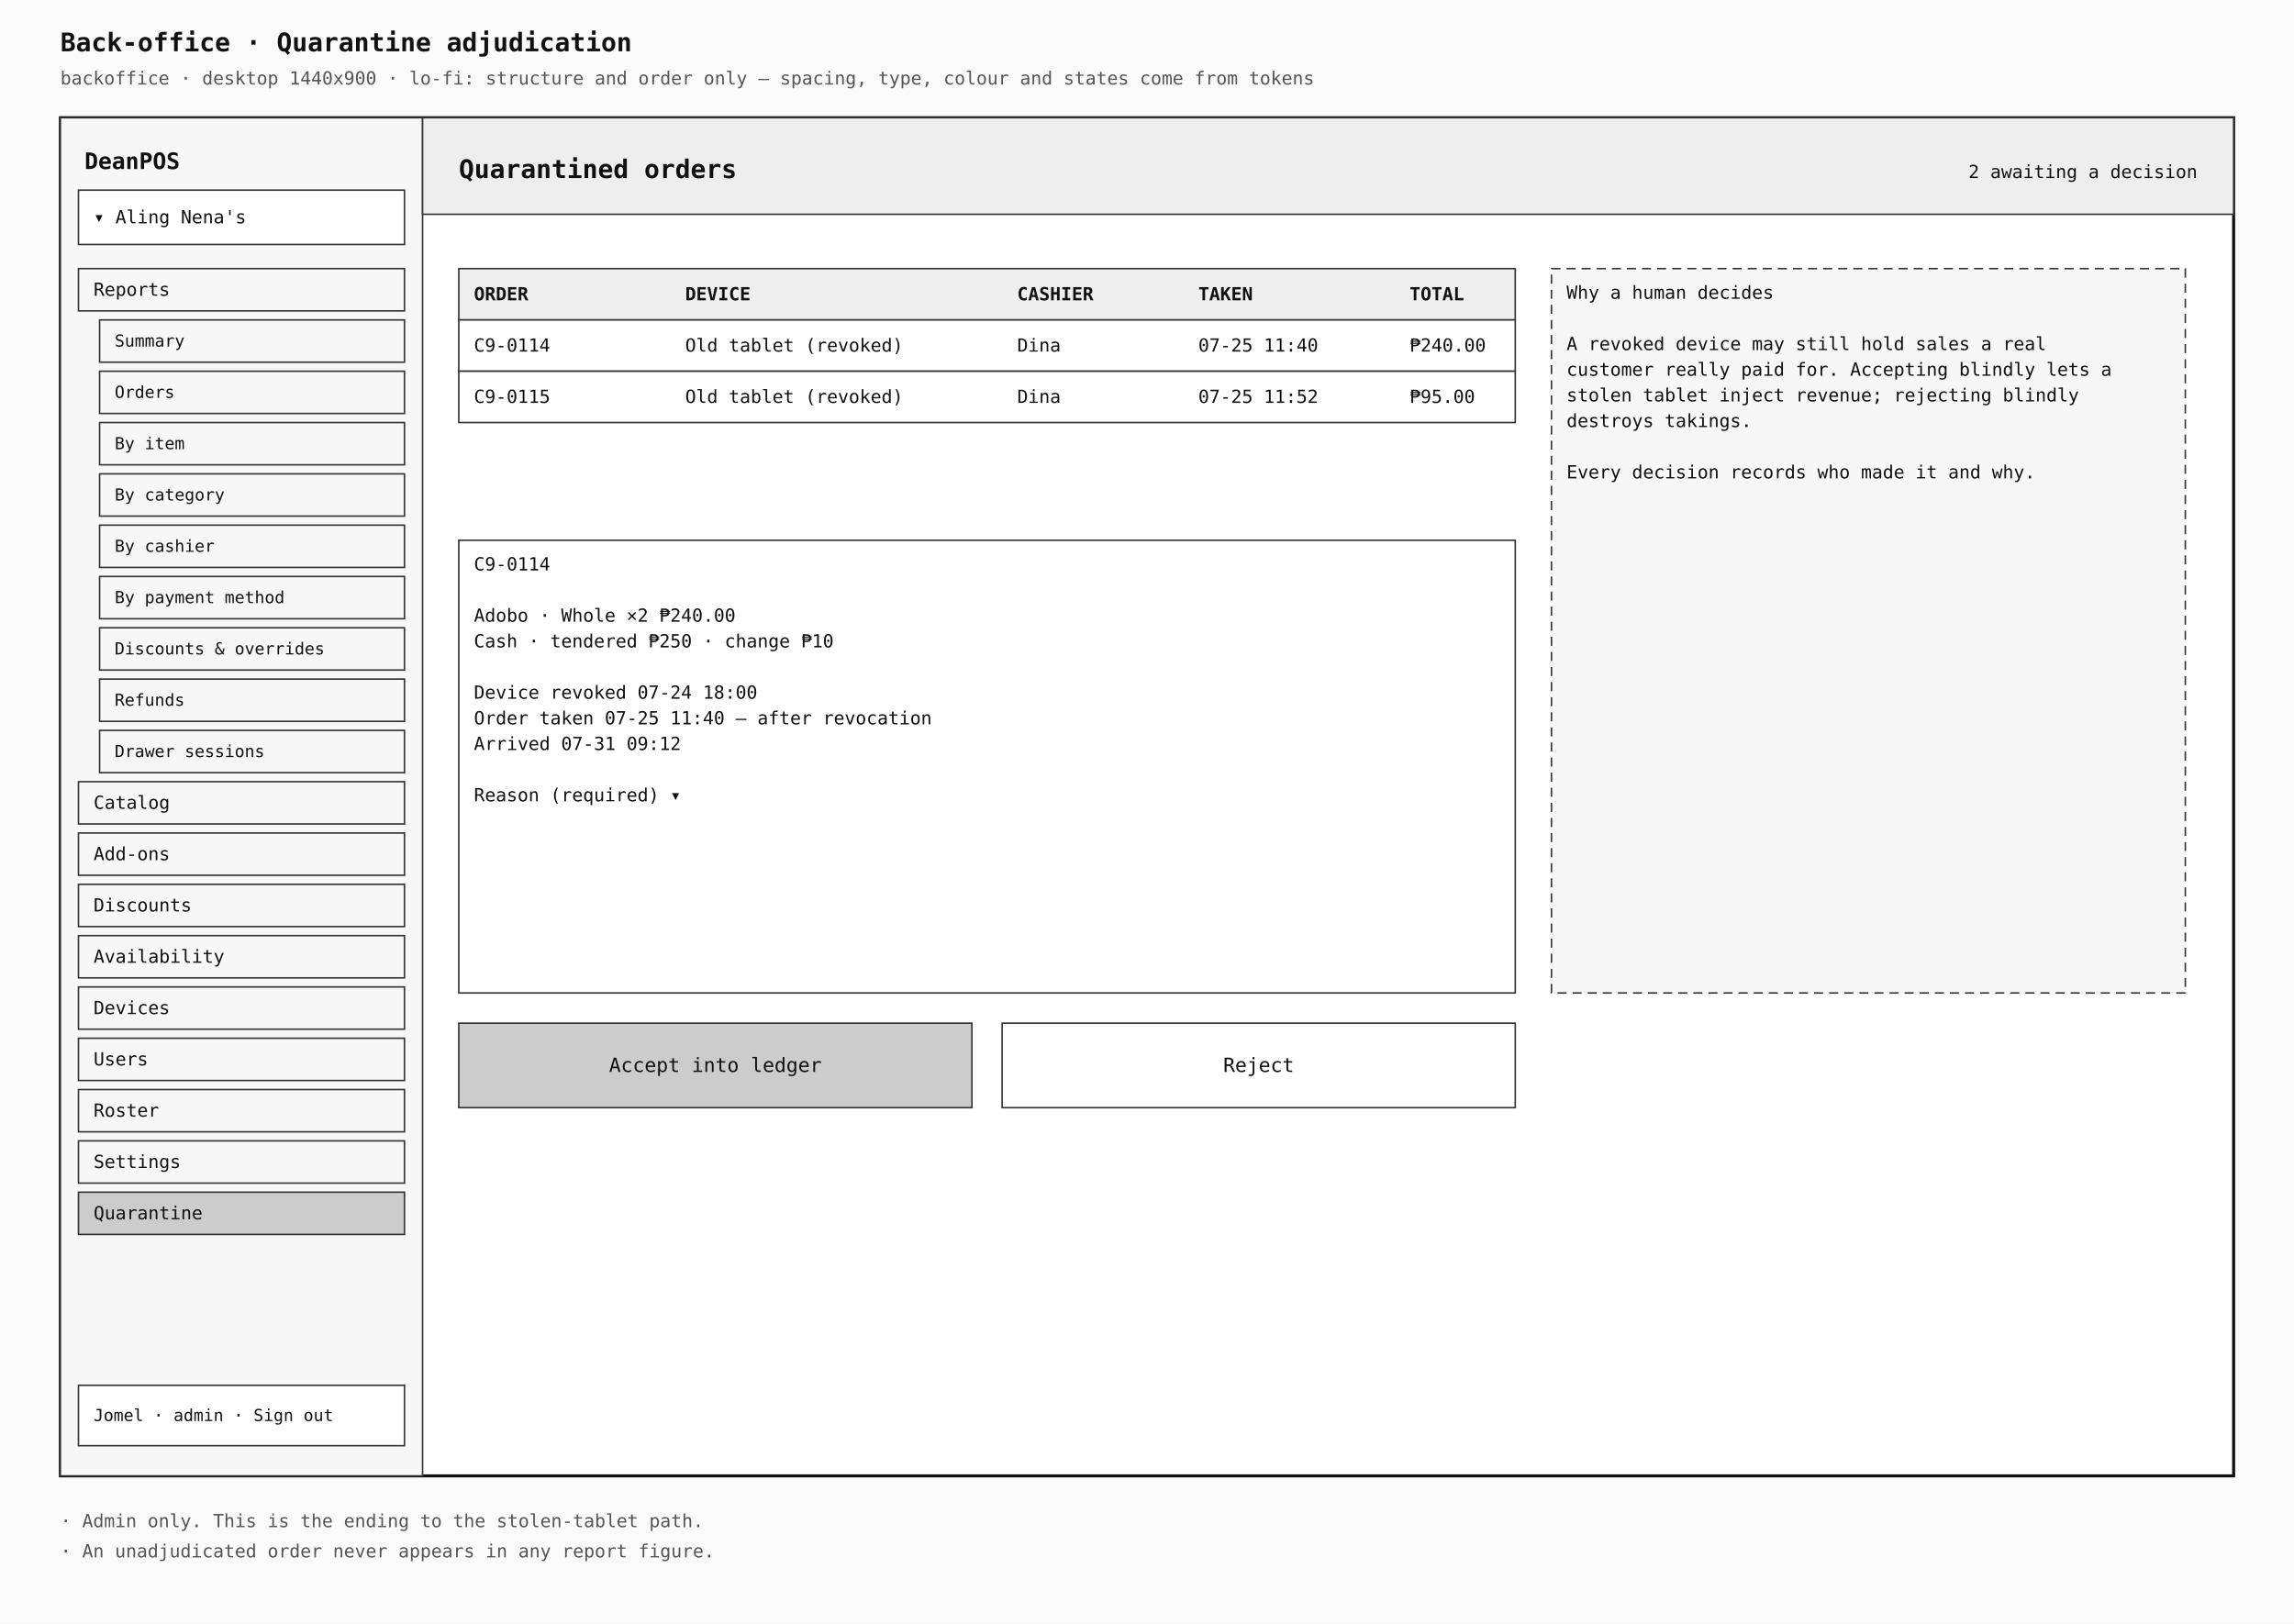
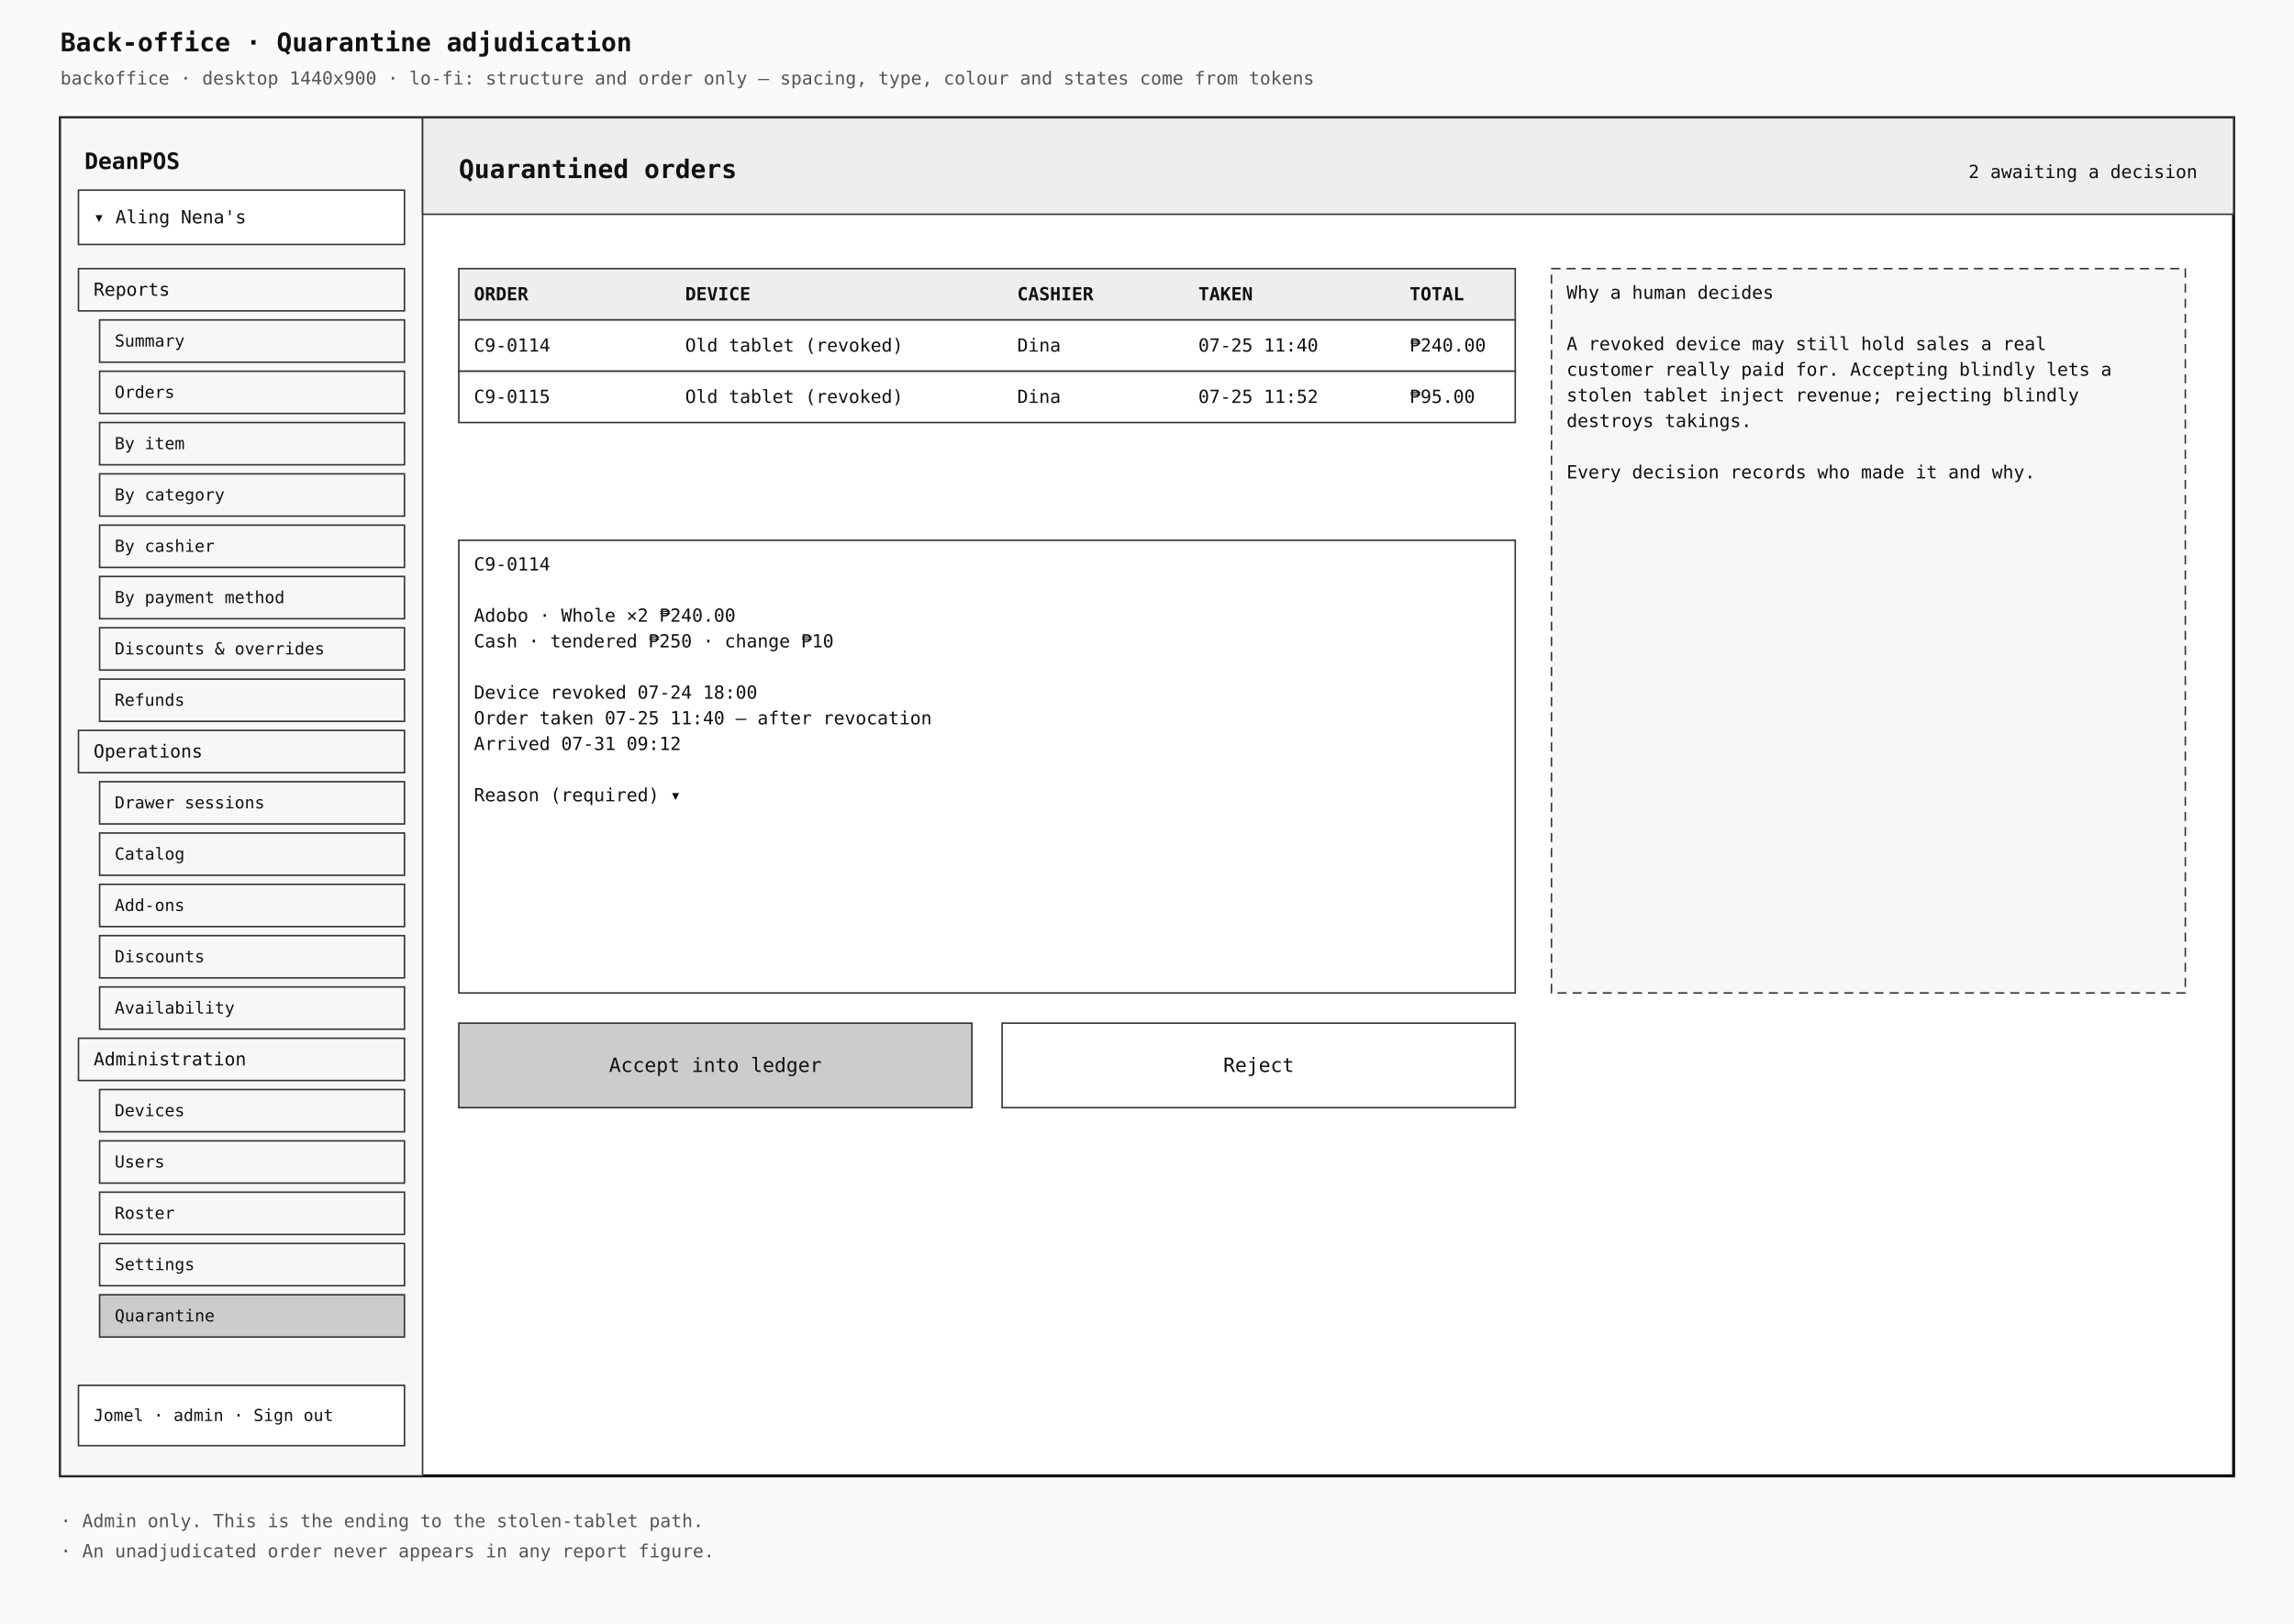
<svg xmlns="http://www.w3.org/2000/svg" width="1520" height="1076" viewBox="0 0 1520 1076" font-family="ui-monospace, SFMono-Regular, Menlo, monospace">
  <rect width="1520" height="1076" fill="#fafafa" />
  <text x="40" y="34" font-size="17" font-weight="bold" fill="#111">Back-office · Quarantine adjudication</text>
  <text x="40" y="56" font-size="12" fill="#555">backoffice · desktop 1440x900 · lo-fi: structure and order only — spacing, type, colour and states come from tokens</text>
  <g transform="translate(40,78)">
    <rect x="0" y="0" width="1440" height="900" fill="#ffffff" stroke="#111" stroke-width="2" />
    <rect x="0" y="0" width="240" height="900" rx="0" fill="#f7f7f7" stroke="#333" stroke-width="1" />
    <text x="16" y="34" font-size="15" text-anchor="start" font-weight="bold" fill="#111">DeanPOS</text>
    <rect x="12" y="48" width="216" height="36" rx="0" fill="#ffffff" stroke="#333" stroke-width="1" />
    <text x="22" y="70.0" font-size="12" fill="#111">▾  Aling Nena's</text>
    <rect x="12" y="100" width="216" height="28" rx="0" fill="#f7f7f7" stroke="#333" stroke-width="1" />
    <text x="22" y="118.0" font-size="12" fill="#111">Reports</text>
    <rect x="26" y="134" width="202" height="28" rx="0" fill="#f7f7f7" stroke="#333" stroke-width="1" />
    <text x="36" y="151.667" font-size="11" fill="#111">Summary</text>
    <rect x="26" y="168" width="202" height="28" rx="0" fill="#f7f7f7" stroke="#333" stroke-width="1" />
    <text x="36" y="185.667" font-size="11" fill="#111">Orders</text>
    <rect x="26" y="202" width="202" height="28" rx="0" fill="#f7f7f7" stroke="#333" stroke-width="1" />
    <text x="36" y="219.667" font-size="11" fill="#111">By item</text>
    <rect x="26" y="236" width="202" height="28" rx="0" fill="#f7f7f7" stroke="#333" stroke-width="1" />
    <text x="36" y="253.667" font-size="11" fill="#111">By category</text>
    <rect x="26" y="270" width="202" height="28" rx="0" fill="#f7f7f7" stroke="#333" stroke-width="1" />
    <text x="36" y="287.667" font-size="11" fill="#111">By cashier</text>
    <rect x="26" y="304" width="202" height="28" rx="0" fill="#f7f7f7" stroke="#333" stroke-width="1" />
    <text x="36" y="321.667" font-size="11" fill="#111">By payment method</text>
    <rect x="26" y="338" width="202" height="28" rx="0" fill="#f7f7f7" stroke="#333" stroke-width="1" />
    <text x="36" y="355.667" font-size="11" fill="#111">Discounts &amp; overrides</text>
    <rect x="26" y="372" width="202" height="28" rx="0" fill="#f7f7f7" stroke="#333" stroke-width="1" />
    <text x="36" y="389.667" font-size="11" fill="#111">Refunds</text>
-     <rect x="26" y="406" width="202" height="28" rx="0" fill="#f7f7f7" stroke="#333" stroke-width="1" />
-     <text x="36" y="423.667" font-size="11" fill="#111">Drawer sessions</text>
-     <rect x="12" y="440" width="216" height="28" rx="0" fill="#f7f7f7" stroke="#333" stroke-width="1" />
-     <text x="22" y="458.0" font-size="12" fill="#111">Catalog</text>
-     <rect x="12" y="474" width="216" height="28" rx="0" fill="#f7f7f7" stroke="#333" stroke-width="1" />
-     <text x="22" y="492.0" font-size="12" fill="#111">Add-ons</text>
-     <rect x="12" y="508" width="216" height="28" rx="0" fill="#f7f7f7" stroke="#333" stroke-width="1" />
-     <text x="22" y="526.0" font-size="12" fill="#111">Discounts</text>
-     <rect x="12" y="542" width="216" height="28" rx="0" fill="#f7f7f7" stroke="#333" stroke-width="1" />
-     <text x="22" y="560.0" font-size="12" fill="#111">Availability</text>
-     <rect x="12" y="576" width="216" height="28" rx="0" fill="#f7f7f7" stroke="#333" stroke-width="1" />
-     <text x="22" y="594.0" font-size="12" fill="#111">Devices</text>
+     <rect x="12" y="406" width="216" height="28" rx="0" fill="#f7f7f7" stroke="#333" stroke-width="1" />
+     <text x="22" y="424.0" font-size="12" fill="#111">Operations</text>
+     <rect x="26" y="440" width="202" height="28" rx="0" fill="#f7f7f7" stroke="#333" stroke-width="1" />
+     <text x="36" y="457.667" font-size="11" fill="#111">Drawer sessions</text>
+     <rect x="26" y="474" width="202" height="28" rx="0" fill="#f7f7f7" stroke="#333" stroke-width="1" />
+     <text x="36" y="491.667" font-size="11" fill="#111">Catalog</text>
+     <rect x="26" y="508" width="202" height="28" rx="0" fill="#f7f7f7" stroke="#333" stroke-width="1" />
+     <text x="36" y="525.667" font-size="11" fill="#111">Add-ons</text>
+     <rect x="26" y="542" width="202" height="28" rx="0" fill="#f7f7f7" stroke="#333" stroke-width="1" />
+     <text x="36" y="559.667" font-size="11" fill="#111">Discounts</text>
+     <rect x="26" y="576" width="202" height="28" rx="0" fill="#f7f7f7" stroke="#333" stroke-width="1" />
+     <text x="36" y="593.667" font-size="11" fill="#111">Availability</text>
    <rect x="12" y="610" width="216" height="28" rx="0" fill="#f7f7f7" stroke="#333" stroke-width="1" />
-     <text x="22" y="628.0" font-size="12" fill="#111">Users</text>
-     <rect x="12" y="644" width="216" height="28" rx="0" fill="#f7f7f7" stroke="#333" stroke-width="1" />
-     <text x="22" y="662.0" font-size="12" fill="#111">Roster</text>
-     <rect x="12" y="678" width="216" height="28" rx="0" fill="#f7f7f7" stroke="#333" stroke-width="1" />
-     <text x="22" y="696.0" font-size="12" fill="#111">Settings</text>
-     <rect x="12" y="712" width="216" height="28" rx="0" fill="#cccccc" stroke="#333" stroke-width="1" />
-     <text x="22" y="730.0" font-size="12" fill="#111">Quarantine</text>
+     <text x="22" y="628.0" font-size="12" fill="#111">Administration</text>
+     <rect x="26" y="644" width="202" height="28" rx="0" fill="#f7f7f7" stroke="#333" stroke-width="1" />
+     <text x="36" y="661.667" font-size="11" fill="#111">Devices</text>
+     <rect x="26" y="678" width="202" height="28" rx="0" fill="#f7f7f7" stroke="#333" stroke-width="1" />
+     <text x="36" y="695.667" font-size="11" fill="#111">Users</text>
+     <rect x="26" y="712" width="202" height="28" rx="0" fill="#f7f7f7" stroke="#333" stroke-width="1" />
+     <text x="36" y="729.667" font-size="11" fill="#111">Roster</text>
+     <rect x="26" y="746" width="202" height="28" rx="0" fill="#f7f7f7" stroke="#333" stroke-width="1" />
+     <text x="36" y="763.667" font-size="11" fill="#111">Settings</text>
+     <rect x="26" y="780" width="202" height="28" rx="0" fill="#cccccc" stroke="#333" stroke-width="1" />
+     <text x="36" y="797.667" font-size="11" fill="#111">Quarantine</text>
    <rect x="12" y="840" width="216" height="40" rx="0" fill="#ffffff" stroke="#333" stroke-width="1" />
    <text x="22" y="863.667" font-size="11" fill="#111">Jomel · admin  ·  Sign out</text>
    <rect x="240" y="0" width="1200" height="64" rx="0" fill="#eeeeee" stroke="#333" stroke-width="1" />
    <text x="264" y="40" font-size="17" text-anchor="start" font-weight="bold" fill="#111">Quarantined orders</text>
    <text x="1416" y="40" font-size="12" text-anchor="end" font-weight="normal" fill="#111">2 awaiting a decision</text>
    <rect x="264" y="100" width="700" height="34" rx="0" fill="#eeeeee" stroke="#333" stroke-width="1" />
    <text x="274" y="121.0" font-size="12" text-anchor="start" font-weight="bold" fill="#111">ORDER</text>
    <text x="414" y="121.0" font-size="12" text-anchor="start" font-weight="bold" fill="#111">DEVICE</text>
    <text x="634" y="121.0" font-size="12" text-anchor="start" font-weight="bold" fill="#111">CASHIER</text>
    <text x="754" y="121.0" font-size="12" text-anchor="start" font-weight="bold" fill="#111">TAKEN</text>
    <text x="894" y="121.0" font-size="12" text-anchor="start" font-weight="bold" fill="#111">TOTAL</text>
    <rect x="264" y="134" width="700" height="34" rx="0" fill="#ffffff" stroke="#333" stroke-width="1" />
    <text x="274" y="155.0" font-size="12" text-anchor="start" font-weight="normal" fill="#111">C9-0114</text>
    <text x="414" y="155.0" font-size="12" text-anchor="start" font-weight="normal" fill="#111">Old tablet (revoked)</text>
    <text x="634" y="155.0" font-size="12" text-anchor="start" font-weight="normal" fill="#111">Dina</text>
    <text x="754" y="155.0" font-size="12" text-anchor="start" font-weight="normal" fill="#111">07-25 11:40</text>
    <text x="894" y="155.0" font-size="12" text-anchor="start" font-weight="normal" fill="#111">₱240.00</text>
    <rect x="264" y="168" width="700" height="34" rx="0" fill="#ffffff" stroke="#333" stroke-width="1" />
    <text x="274" y="189.0" font-size="12" text-anchor="start" font-weight="normal" fill="#111">C9-0115</text>
    <text x="414" y="189.0" font-size="12" text-anchor="start" font-weight="normal" fill="#111">Old tablet (revoked)</text>
    <text x="634" y="189.0" font-size="12" text-anchor="start" font-weight="normal" fill="#111">Dina</text>
    <text x="754" y="189.0" font-size="12" text-anchor="start" font-weight="normal" fill="#111">07-25 11:52</text>
    <text x="894" y="189.0" font-size="12" text-anchor="start" font-weight="normal" fill="#111">₱95.00</text>
    <rect x="264" y="280" width="700" height="300" rx="0" fill="#ffffff" stroke="#333" stroke-width="1" />
    <text x="274" y="300" font-size="12" fill="#111">C9-0114</text>
    <text x="274" y="317" font-size="12" fill="#111" />
    <text x="274" y="334" font-size="12" fill="#111">Adobo · Whole ×2                       ₱240.00</text>
    <text x="274" y="351" font-size="12" fill="#111">Cash · tendered ₱250 · change ₱10</text>
    <text x="274" y="368" font-size="12" fill="#111" />
    <text x="274" y="385" font-size="12" fill="#111">Device revoked 07-24 18:00</text>
    <text x="274" y="402" font-size="12" fill="#111">Order taken 07-25 11:40 — after revocation</text>
    <text x="274" y="419" font-size="12" fill="#111">Arrived 07-31 09:12</text>
    <text x="274" y="436" font-size="12" fill="#111" />
    <text x="274" y="453" font-size="12" fill="#111">Reason (required)  ▾</text>
    <rect x="264" y="600" width="340" height="56" rx="0" fill="#cccccc" stroke="#333" stroke-width="1" />
    <text x="434.0" y="632.333" font-size="13" text-anchor="middle" fill="#111">Accept into ledger</text>
    <rect x="624" y="600" width="340" height="56" rx="0" fill="#ffffff" stroke="#333" stroke-width="1" />
    <text x="794.0" y="632.333" font-size="13" text-anchor="middle" fill="#111">Reject</text>
    <rect x="988" y="100" width="420" height="480" rx="0" fill="#f7f7f7" stroke="#333" stroke-width="1" stroke-dasharray="6 4" />
    <text x="998" y="120" font-size="12" fill="#111">Why a human decides</text>
    <text x="998" y="137" font-size="12" fill="#111" />
    <text x="998" y="154" font-size="12" fill="#111">A revoked device may still hold sales a real</text>
    <text x="998" y="171" font-size="12" fill="#111">customer really paid for. Accepting blindly lets a</text>
    <text x="998" y="188" font-size="12" fill="#111">stolen tablet inject revenue; rejecting blindly</text>
    <text x="998" y="205" font-size="12" fill="#111">destroys takings.</text>
    <text x="998" y="222" font-size="12" fill="#111" />
    <text x="998" y="239" font-size="12" fill="#111">Every decision records who made it and why.</text>
    <text x="0" y="934" font-size="12" fill="#555">· Admin only. This is the ending to the stolen-tablet path.</text>
    <text x="0" y="954" font-size="12" fill="#555">· An unadjudicated order never appears in any report figure.</text>
  </g>
</svg>
